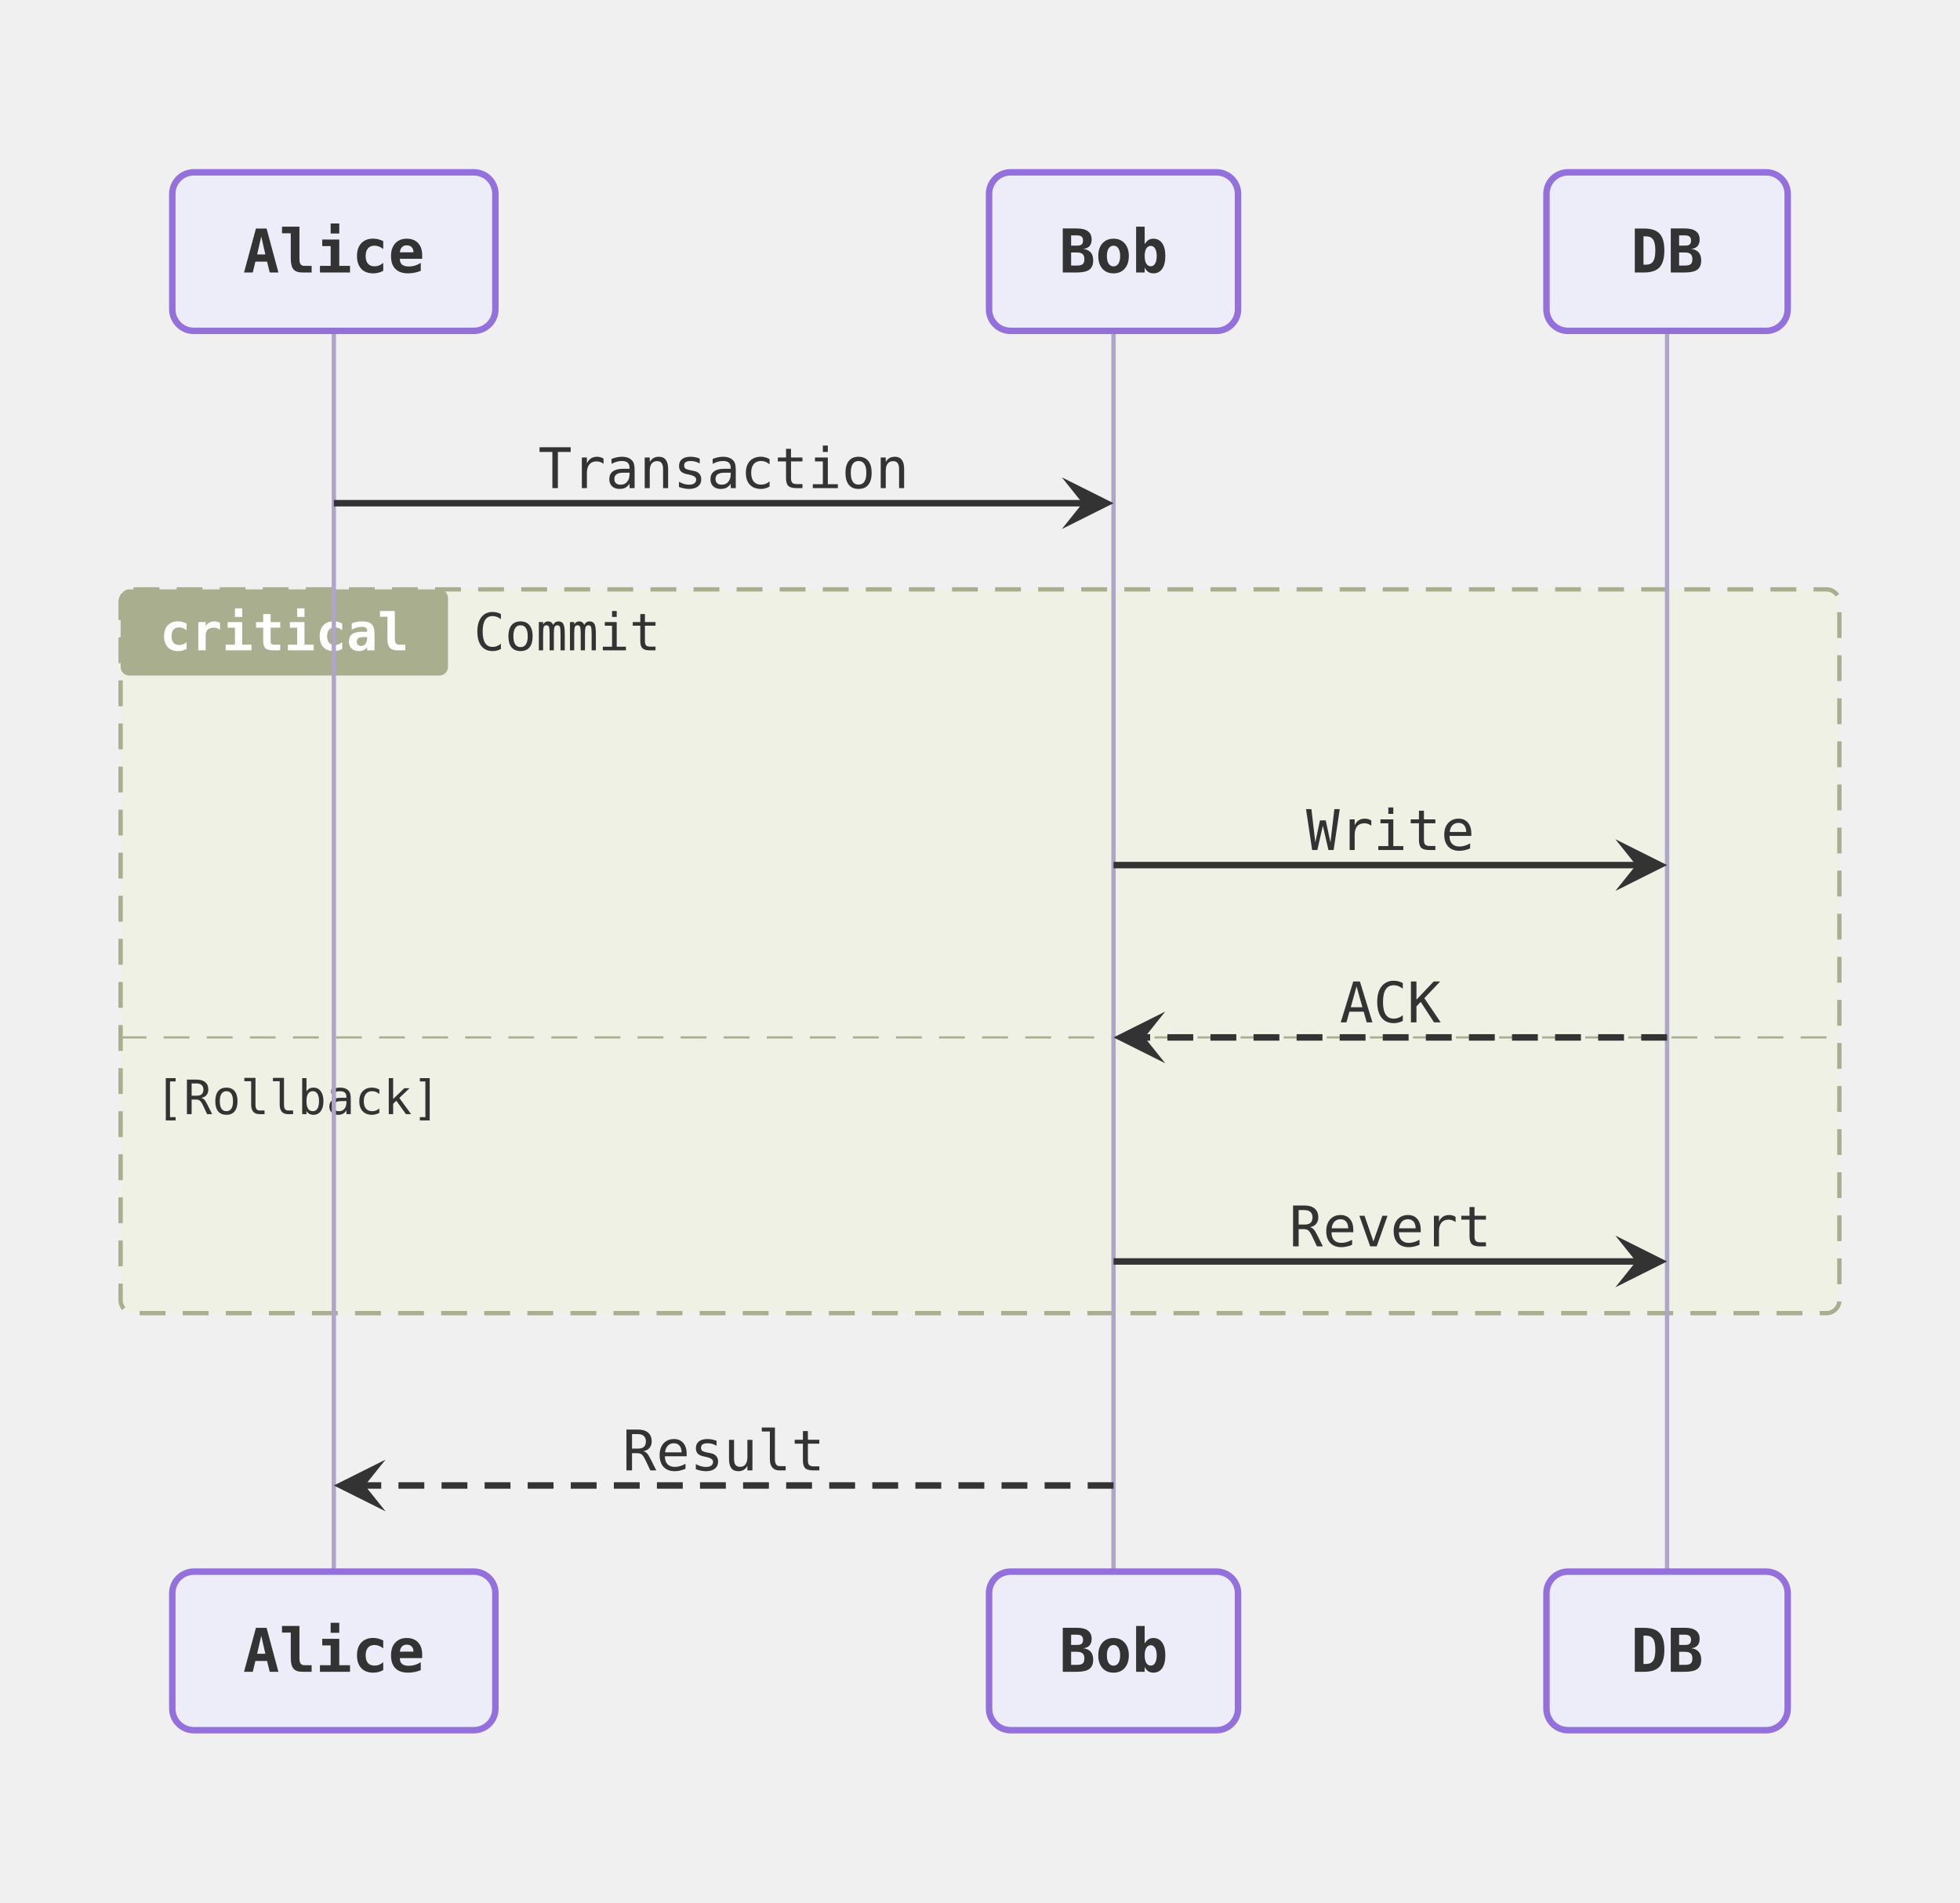
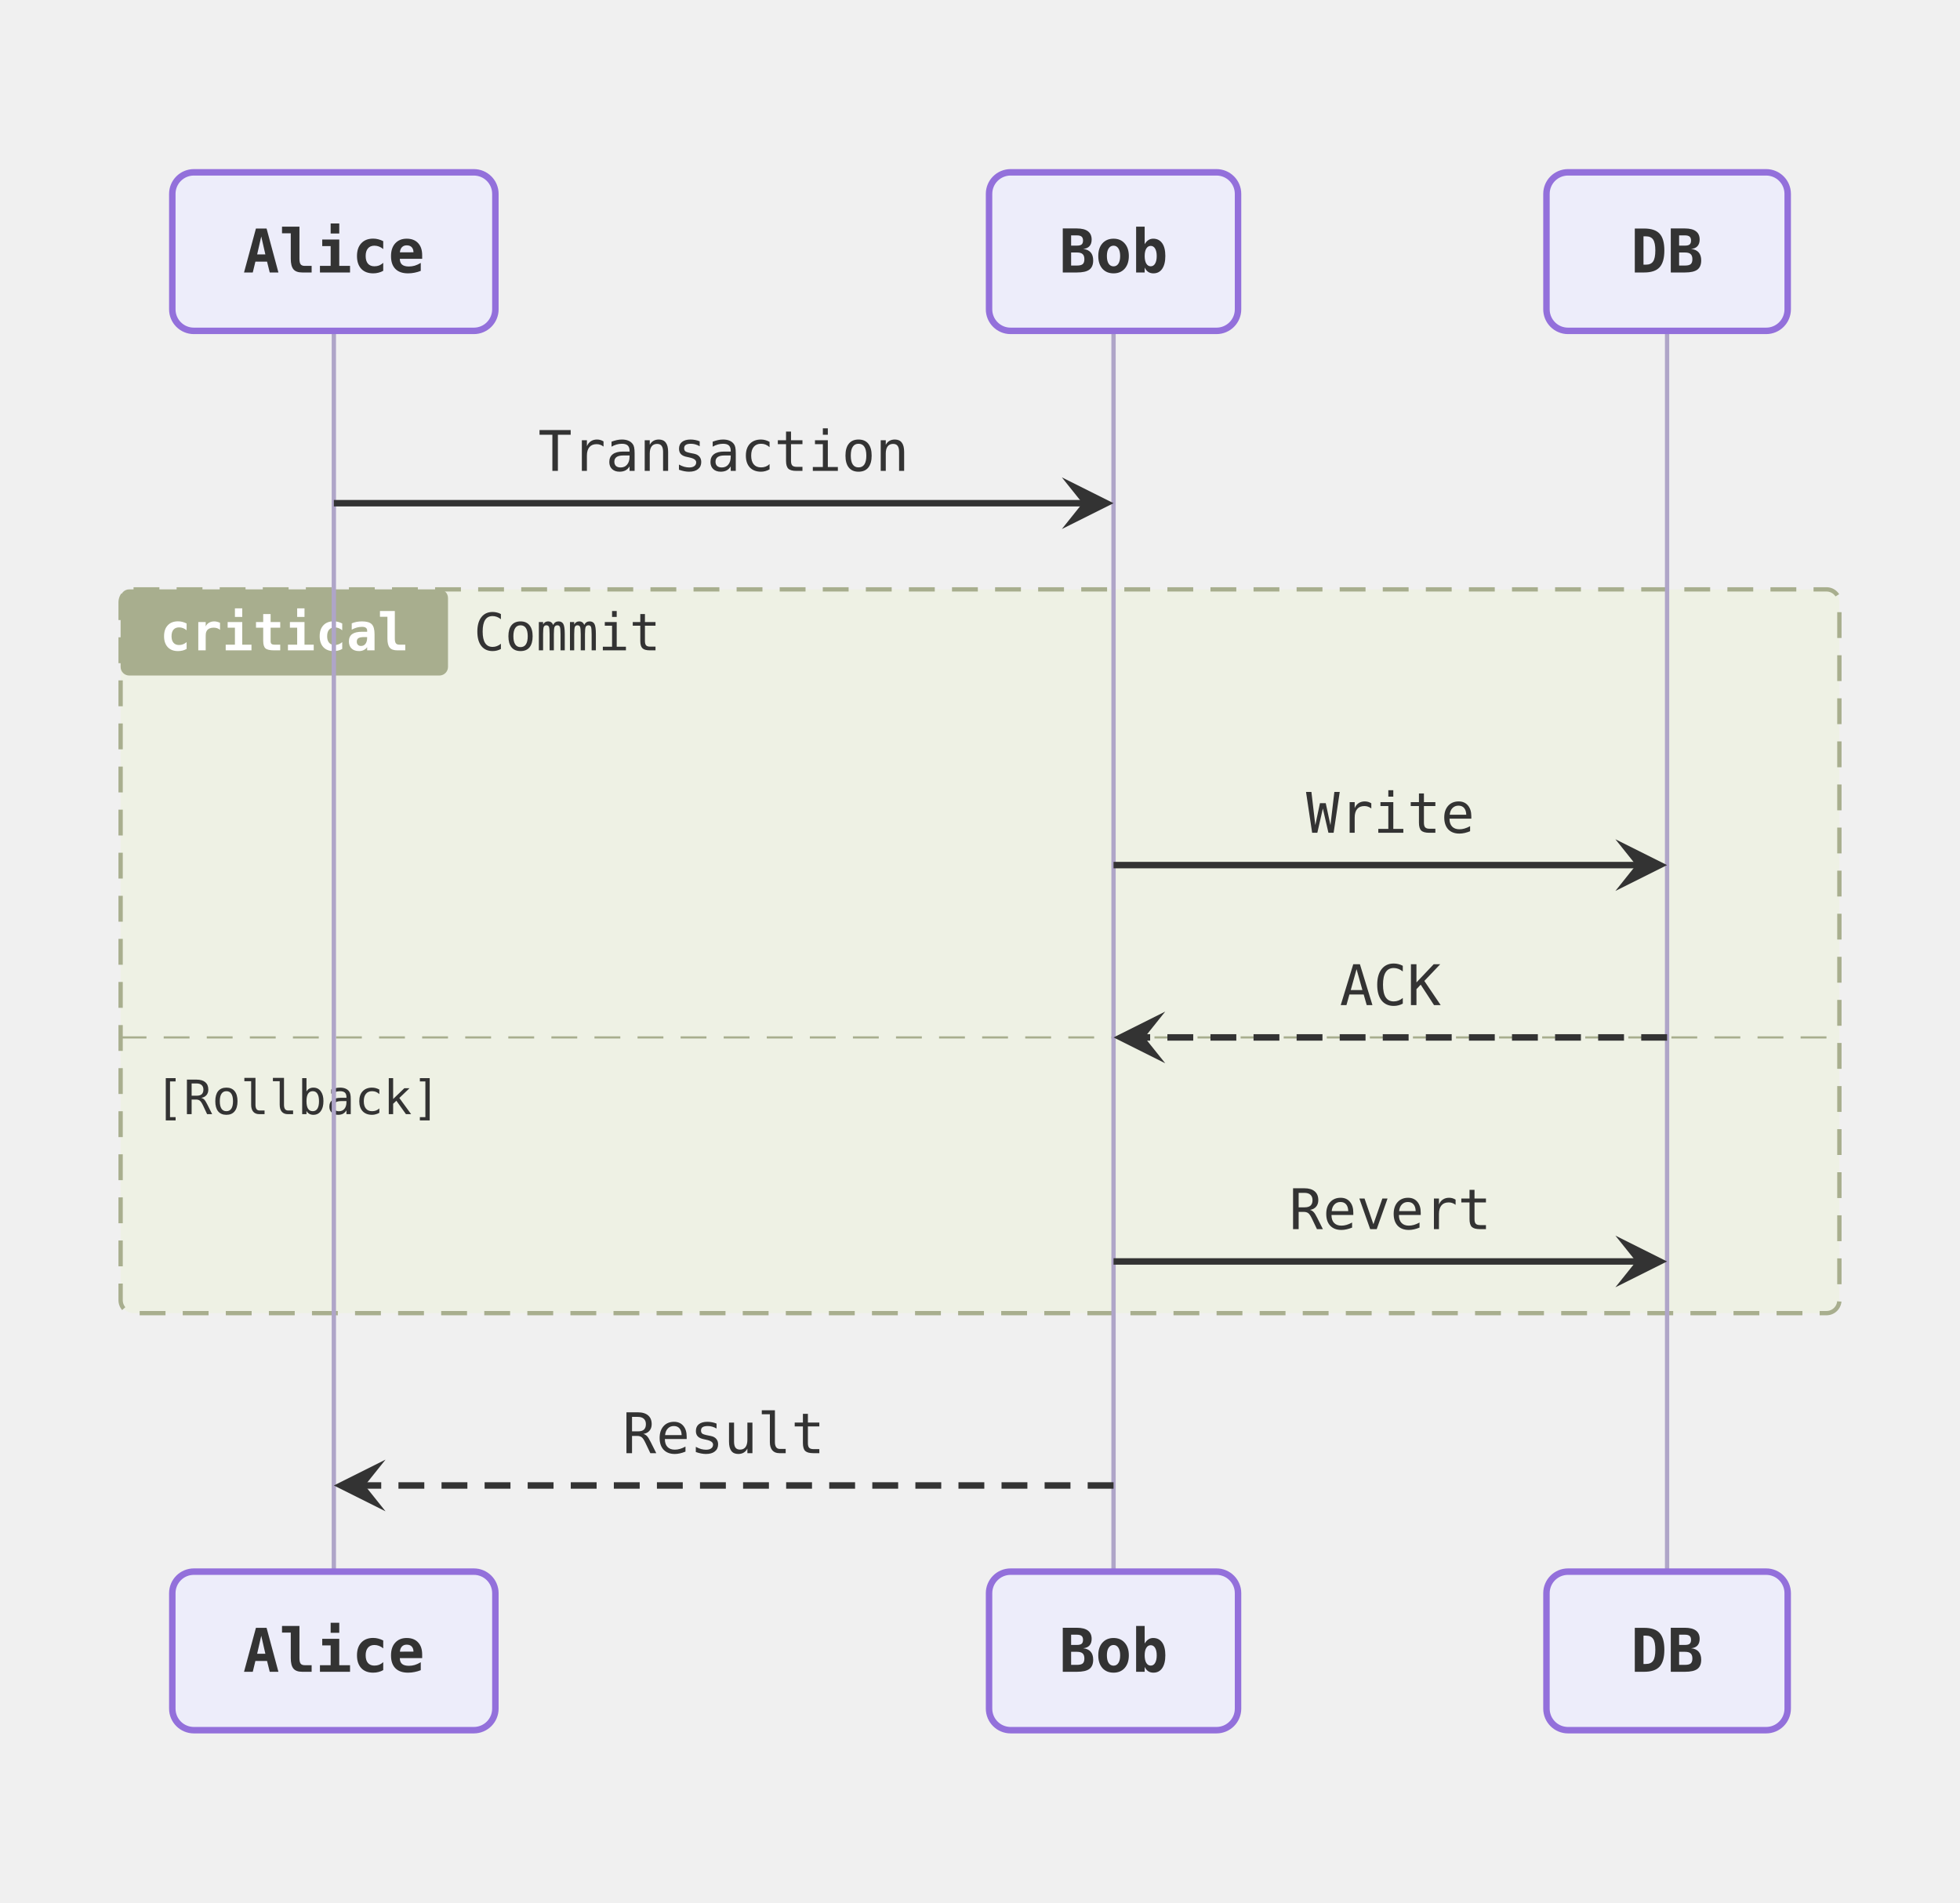
<svg xmlns="http://www.w3.org/2000/svg" viewBox="0 0 455 441.6" width="455" height="441.6">
  <defs>
    <marker id="arrow-point-333333" viewBox="0 0 10 10" refX="8" refY="5" markerWidth="8" markerHeight="8" orient="auto-start-reverse">
      <path d="M10 5 L0 10 L4 5 L0 0 Z" fill="#333333" />
    </marker>
  </defs>
  <g transform="translate(20, 20)">
    <rect x="8" y="116.8" width="399" height="168" rx="3" ry="3" fill="#ecf2dc99" stroke="#a8ae8e" stroke-width="1" stroke-dasharray="6 4" />
    <rect x="8" y="116.8" width="76" height="20" rx="2" ry="2" fill="#a8ae8e" />
    <text x="46" y="126.8" text-anchor="middle" dominant-baseline="central" font-size="12px" font-family="'Intel One Mono', 'SF Mono', 'Cascadia Code', 'JetBrains Mono', 'Fira Code', 'Consolas', 'Menlo', monospace" fill="#ffffff" font-weight="bold">critical</text>
    <text x="90" y="126.8" text-anchor="start" dominant-baseline="central" font-size="12px" font-family="'Intel One Mono', 'SF Mono', 'Cascadia Code', 'JetBrains Mono', 'Fira Code', 'Consolas', 'Menlo', monospace" fill="#333333">Commit</text>
    <path d="M8 220.8 L407 220.8" fill="none" stroke="#a8ae8e" stroke-width="0.5" stroke-dasharray="6 4" />
    <text x="16" y="234.8" text-anchor="start" dominant-baseline="central" font-size="11px" font-family="'Intel One Mono', 'SF Mono', 'Cascadia Code', 'JetBrains Mono', 'Fira Code', 'Consolas', 'Menlo', monospace" fill="#333333">[Rollback]</text>
    <path d="M57.5 56.8 L57.5 344.8" fill="none" stroke="#afa5c8" stroke-width="1" />
    <path d="M238.5 56.8 L238.5 344.8" fill="none" stroke="#afa5c8" stroke-width="1" />
    <path d="M367 56.8 L367 344.8" fill="none" stroke="#afa5c8" stroke-width="1" />
    <path d="M57.5 96.8 L236.1 96.8" fill="none" stroke="#333333" stroke-width="1.5" marker-end="url(#arrow-point-333333)" />
-     <text x="148" y="88.8" text-anchor="middle" dominant-baseline="central" font-size="13px" font-family="'Intel One Mono', 'SF Mono', 'Cascadia Code', 'JetBrains Mono', 'Fira Code', 'Consolas', 'Menlo', monospace" fill="#333333">Transaction</text>
+     <text x="148" y="84.8" text-anchor="middle" dominant-baseline="central" font-size="13px" font-family="'Intel One Mono', 'SF Mono', 'Cascadia Code', 'JetBrains Mono', 'Fira Code', 'Consolas', 'Menlo', monospace" fill="#333333">Transaction</text>
    <path d="M238.5 180.8 L364.6 180.8" fill="none" stroke="#333333" stroke-width="1.5" marker-end="url(#arrow-point-333333)" />
-     <text x="302.75" y="172.8" text-anchor="middle" dominant-baseline="central" font-size="13px" font-family="'Intel One Mono', 'SF Mono', 'Cascadia Code', 'JetBrains Mono', 'Fira Code', 'Consolas', 'Menlo', monospace" fill="#333333">Write</text>
+     <text x="302.75" y="168.8" text-anchor="middle" dominant-baseline="central" font-size="13px" font-family="'Intel One Mono', 'SF Mono', 'Cascadia Code', 'JetBrains Mono', 'Fira Code', 'Consolas', 'Menlo', monospace" fill="#333333">Write</text>
    <path d="M367 220.8 L240.9 220.8" fill="none" stroke="#333333" stroke-width="1.5" stroke-dasharray="6 4" marker-end="url(#arrow-point-333333)" />
-     <text x="302.75" y="212.8" text-anchor="middle" dominant-baseline="central" font-size="13px" font-family="'Intel One Mono', 'SF Mono', 'Cascadia Code', 'JetBrains Mono', 'Fira Code', 'Consolas', 'Menlo', monospace" fill="#333333">ACK</text>
+     <text x="302.75" y="208.8" text-anchor="middle" dominant-baseline="central" font-size="13px" font-family="'Intel One Mono', 'SF Mono', 'Cascadia Code', 'JetBrains Mono', 'Fira Code', 'Consolas', 'Menlo', monospace" fill="#333333">ACK</text>
    <path d="M238.5 272.8 L364.6 272.8" fill="none" stroke="#333333" stroke-width="1.5" marker-end="url(#arrow-point-333333)" />
-     <text x="302.75" y="264.8" text-anchor="middle" dominant-baseline="central" font-size="13px" font-family="'Intel One Mono', 'SF Mono', 'Cascadia Code', 'JetBrains Mono', 'Fira Code', 'Consolas', 'Menlo', monospace" fill="#333333">Revert</text>
+     <text x="302.75" y="260.8" text-anchor="middle" dominant-baseline="central" font-size="13px" font-family="'Intel One Mono', 'SF Mono', 'Cascadia Code', 'JetBrains Mono', 'Fira Code', 'Consolas', 'Menlo', monospace" fill="#333333">Revert</text>
    <path d="M238.5 324.8 L59.9 324.8" fill="none" stroke="#333333" stroke-width="1.5" stroke-dasharray="6 4" marker-end="url(#arrow-point-333333)" />
-     <text x="148" y="316.8" text-anchor="middle" dominant-baseline="central" font-size="13px" font-family="'Intel One Mono', 'SF Mono', 'Cascadia Code', 'JetBrains Mono', 'Fira Code', 'Consolas', 'Menlo', monospace" fill="#333333">Result</text>
+     <text x="148" y="312.8" text-anchor="middle" dominant-baseline="central" font-size="13px" font-family="'Intel One Mono', 'SF Mono', 'Cascadia Code', 'JetBrains Mono', 'Fira Code', 'Consolas', 'Menlo', monospace" fill="#333333">Result</text>
    <rect x="20" y="20" width="75" height="36.8" rx="5" ry="5" fill="#ececffb2" stroke="#9370db" stroke-width="1.5" />
    <text x="57.5" y="38.4" text-anchor="middle" dominant-baseline="central" font-size="14px" font-family="'Intel One Mono', 'SF Mono', 'Cascadia Code', 'JetBrains Mono', 'Fira Code', 'Consolas', 'Menlo', monospace" fill="#333333" font-weight="bold">Alice</text>
    <rect x="209.6" y="20" width="57.8" height="36.8" rx="5" ry="5" fill="#ececffb2" stroke="#9370db" stroke-width="1.5" />
    <text x="238.5" y="38.4" text-anchor="middle" dominant-baseline="central" font-size="14px" font-family="'Intel One Mono', 'SF Mono', 'Cascadia Code', 'JetBrains Mono', 'Fira Code', 'Consolas', 'Menlo', monospace" fill="#333333" font-weight="bold">Bob</text>
    <rect x="339" y="20" width="56" height="36.8" rx="5" ry="5" fill="#ececffb2" stroke="#9370db" stroke-width="1.5" />
    <text x="367" y="38.4" text-anchor="middle" dominant-baseline="central" font-size="14px" font-family="'Intel One Mono', 'SF Mono', 'Cascadia Code', 'JetBrains Mono', 'Fira Code', 'Consolas', 'Menlo', monospace" fill="#333333" font-weight="bold">DB</text>
    <rect x="20" y="344.8" width="75" height="36.8" rx="5" ry="5" fill="#ececffb2" stroke="#9370db" stroke-width="1.5" />
    <text x="57.5" y="363.2" text-anchor="middle" dominant-baseline="central" font-size="14px" font-family="'Intel One Mono', 'SF Mono', 'Cascadia Code', 'JetBrains Mono', 'Fira Code', 'Consolas', 'Menlo', monospace" fill="#333333" font-weight="bold">Alice</text>
    <rect x="209.6" y="344.8" width="57.8" height="36.8" rx="5" ry="5" fill="#ececffb2" stroke="#9370db" stroke-width="1.5" />
    <text x="238.5" y="363.2" text-anchor="middle" dominant-baseline="central" font-size="14px" font-family="'Intel One Mono', 'SF Mono', 'Cascadia Code', 'JetBrains Mono', 'Fira Code', 'Consolas', 'Menlo', monospace" fill="#333333" font-weight="bold">Bob</text>
    <rect x="339" y="344.8" width="56" height="36.8" rx="5" ry="5" fill="#ececffb2" stroke="#9370db" stroke-width="1.5" />
    <text x="367" y="363.2" text-anchor="middle" dominant-baseline="central" font-size="14px" font-family="'Intel One Mono', 'SF Mono', 'Cascadia Code', 'JetBrains Mono', 'Fira Code', 'Consolas', 'Menlo', monospace" fill="#333333" font-weight="bold">DB</text>
  </g>
</svg>
